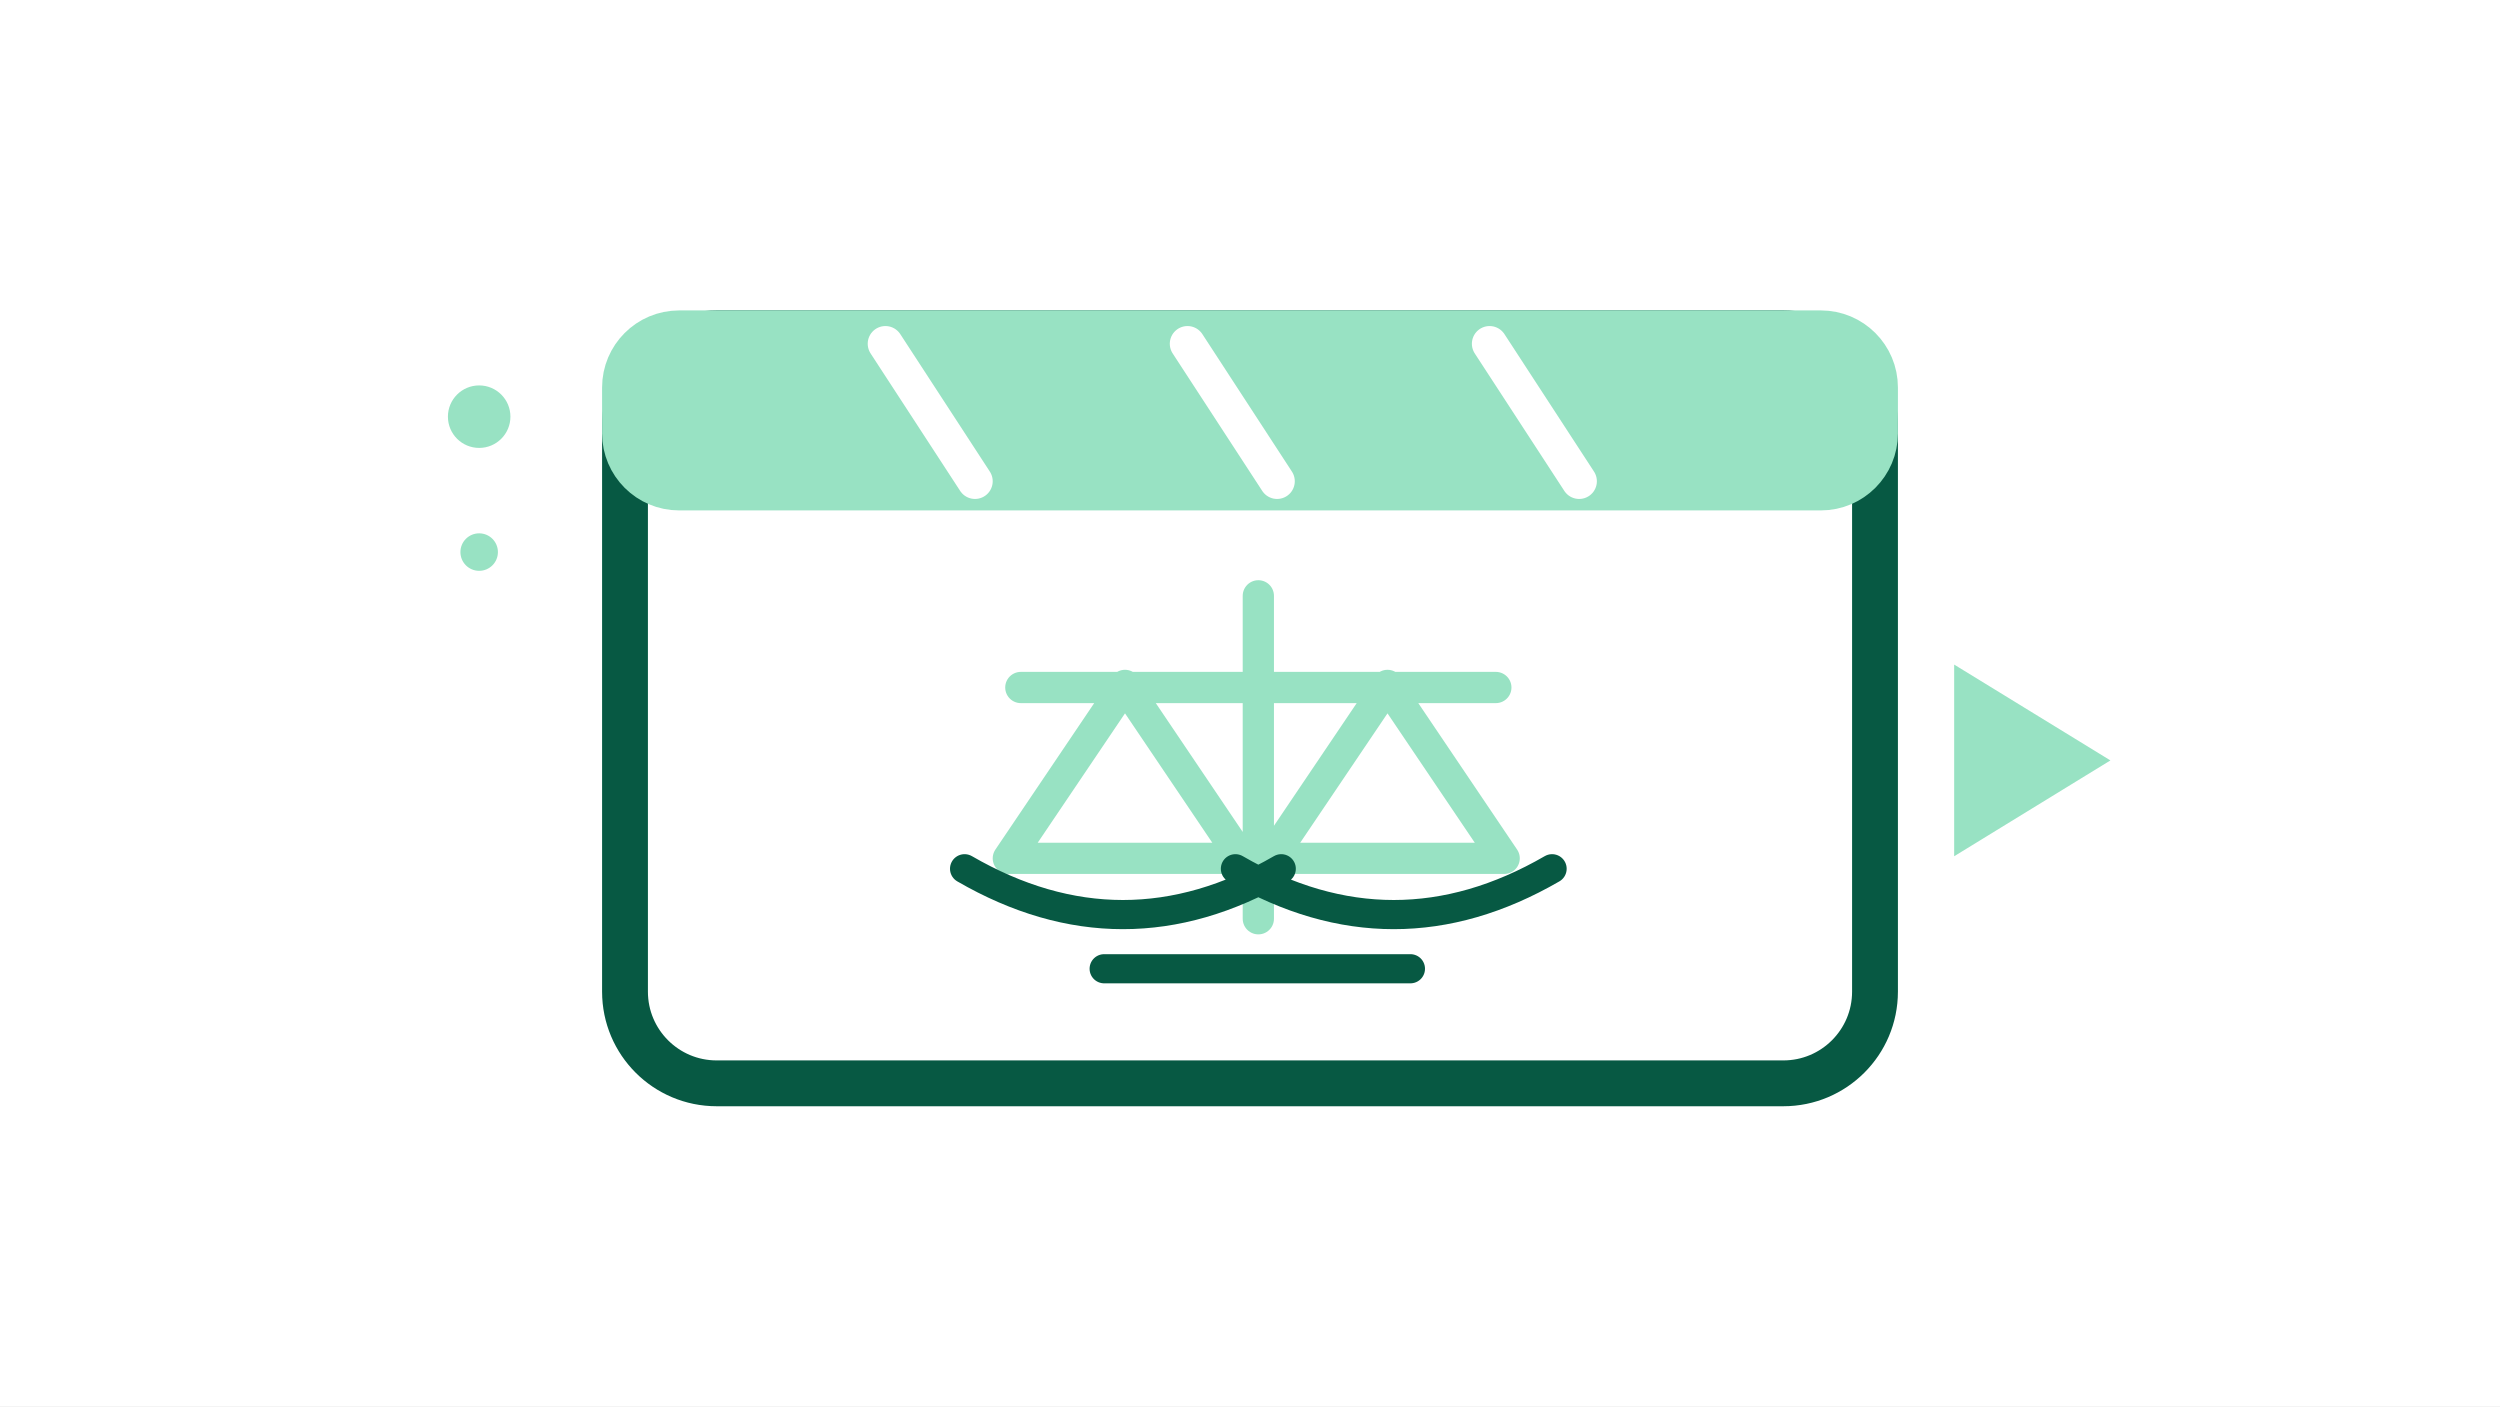
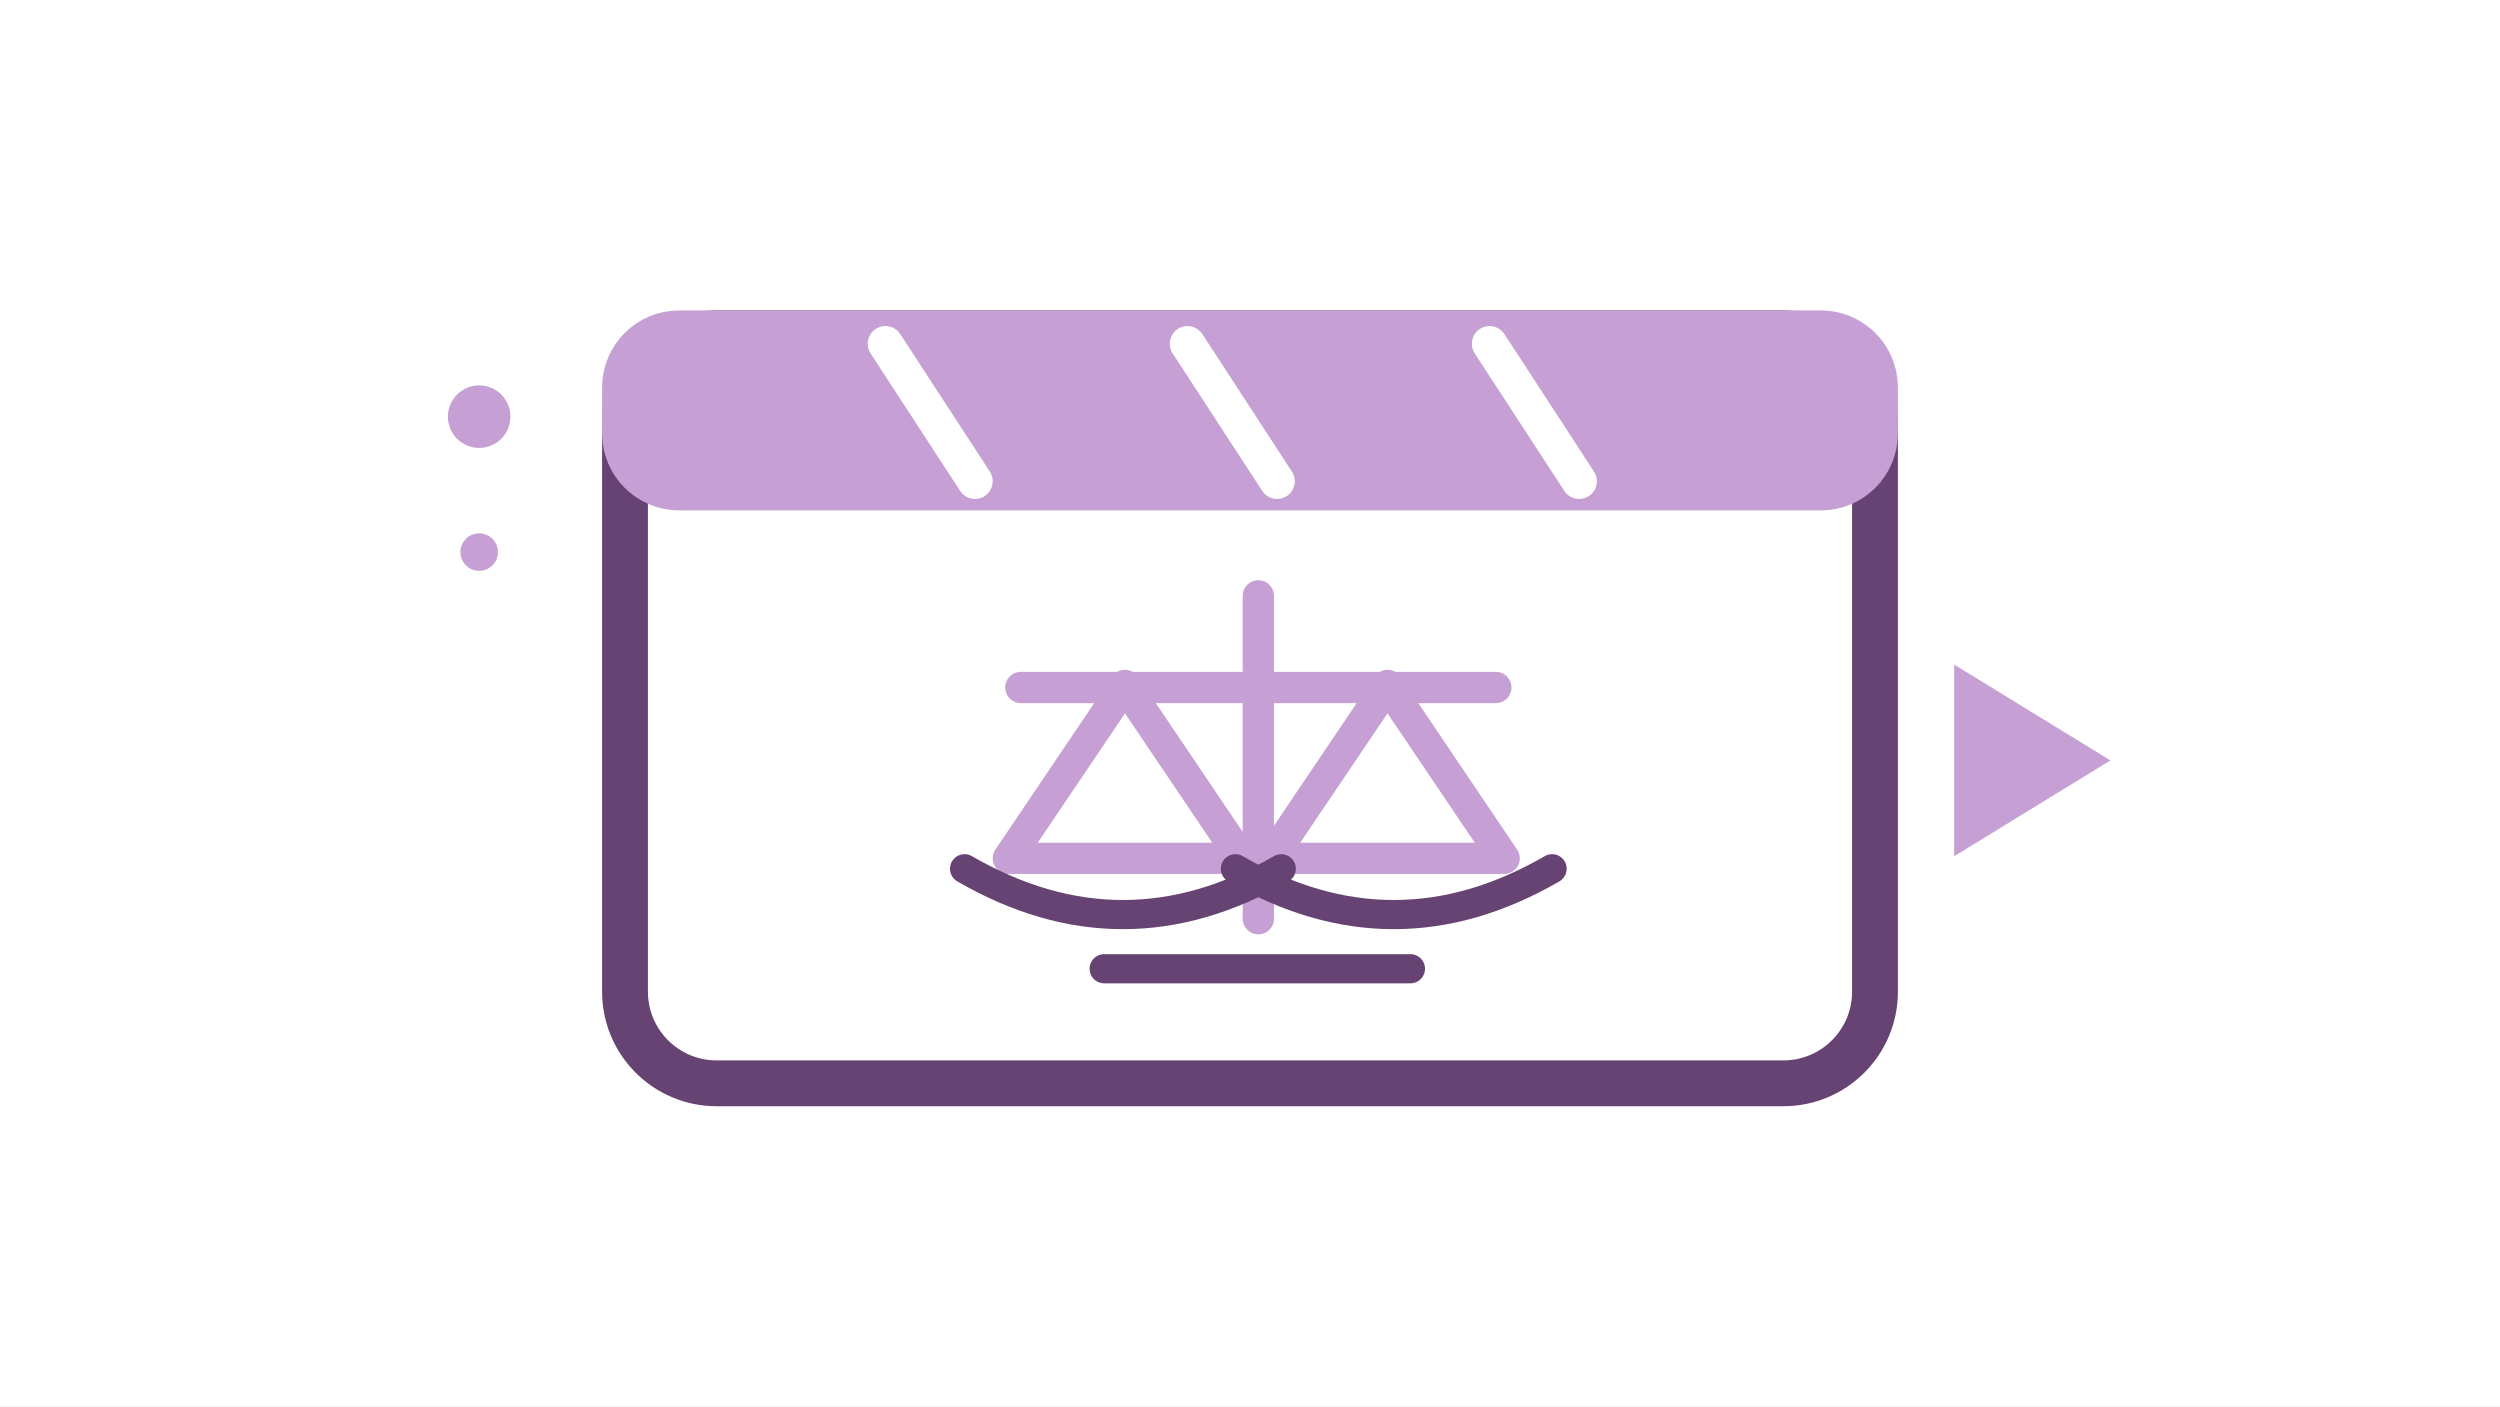
<svg xmlns="http://www.w3.org/2000/svg" width="1200" height="675" viewBox="0 0 1200 675" role="img">
  <rect width="1200" height="675" fill="#FFFFFF" />
-   <g fill="none" stroke="#98E2C3" stroke-width="22" stroke-linecap="round" stroke-linejoin="round">
-     <rect x="300" y="160" width="600" height="360" rx="44" stroke="#075943" stroke-width="22" />
-     <rect x="300" y="160" width="600" height="74" rx="26" fill="#98E2C3" stroke="#98E2C3" />
+   <g fill="none" stroke="#C69FD5" stroke-width="22" stroke-linecap="round" stroke-linejoin="round">
+     <rect x="300" y="160" width="600" height="360" rx="44" stroke="#674373" stroke-width="22" />
+     <rect x="300" y="160" width="600" height="74" rx="26" fill="#C69FD5" stroke="#C69FD5" />
    <path d="M425 165 L468 231 M570 165 L613 231 M715 165 L758 231" stroke="#FFFFFF" stroke-width="17" />
-     <path d="M604 286 V441 M490 330 H718 M540 329 L484 412 H596 Z M666 329 L610 412 H722 Z" stroke="#98E2C3" stroke-width="15" />
-     <path d="M463 417 Q539 461 615 417 M593 417 Q669 461 745 417 M530 465 H677" stroke="#075943" stroke-width="14" />
-     <g fill="#98E2C3" stroke="none">
+     <path d="M604 286 V441 M490 330 H718 M540 329 L484 412 H596 Z M666 329 L610 412 H722 Z" stroke="#C69FD5" stroke-width="15" />
+     <path d="M463 417 Q539 461 615 417 M593 417 Q669 461 745 417 M530 465 H677" stroke="#674373" stroke-width="14" />
+     <g fill="#C69FD5" stroke="none">
      <path d="M938 319 L1013 365 L938 411 Z" />
      <circle cx="230" cy="200" r="15" />
      <circle cx="230" cy="265" r="9" />
    </g>
  </g>
</svg>
